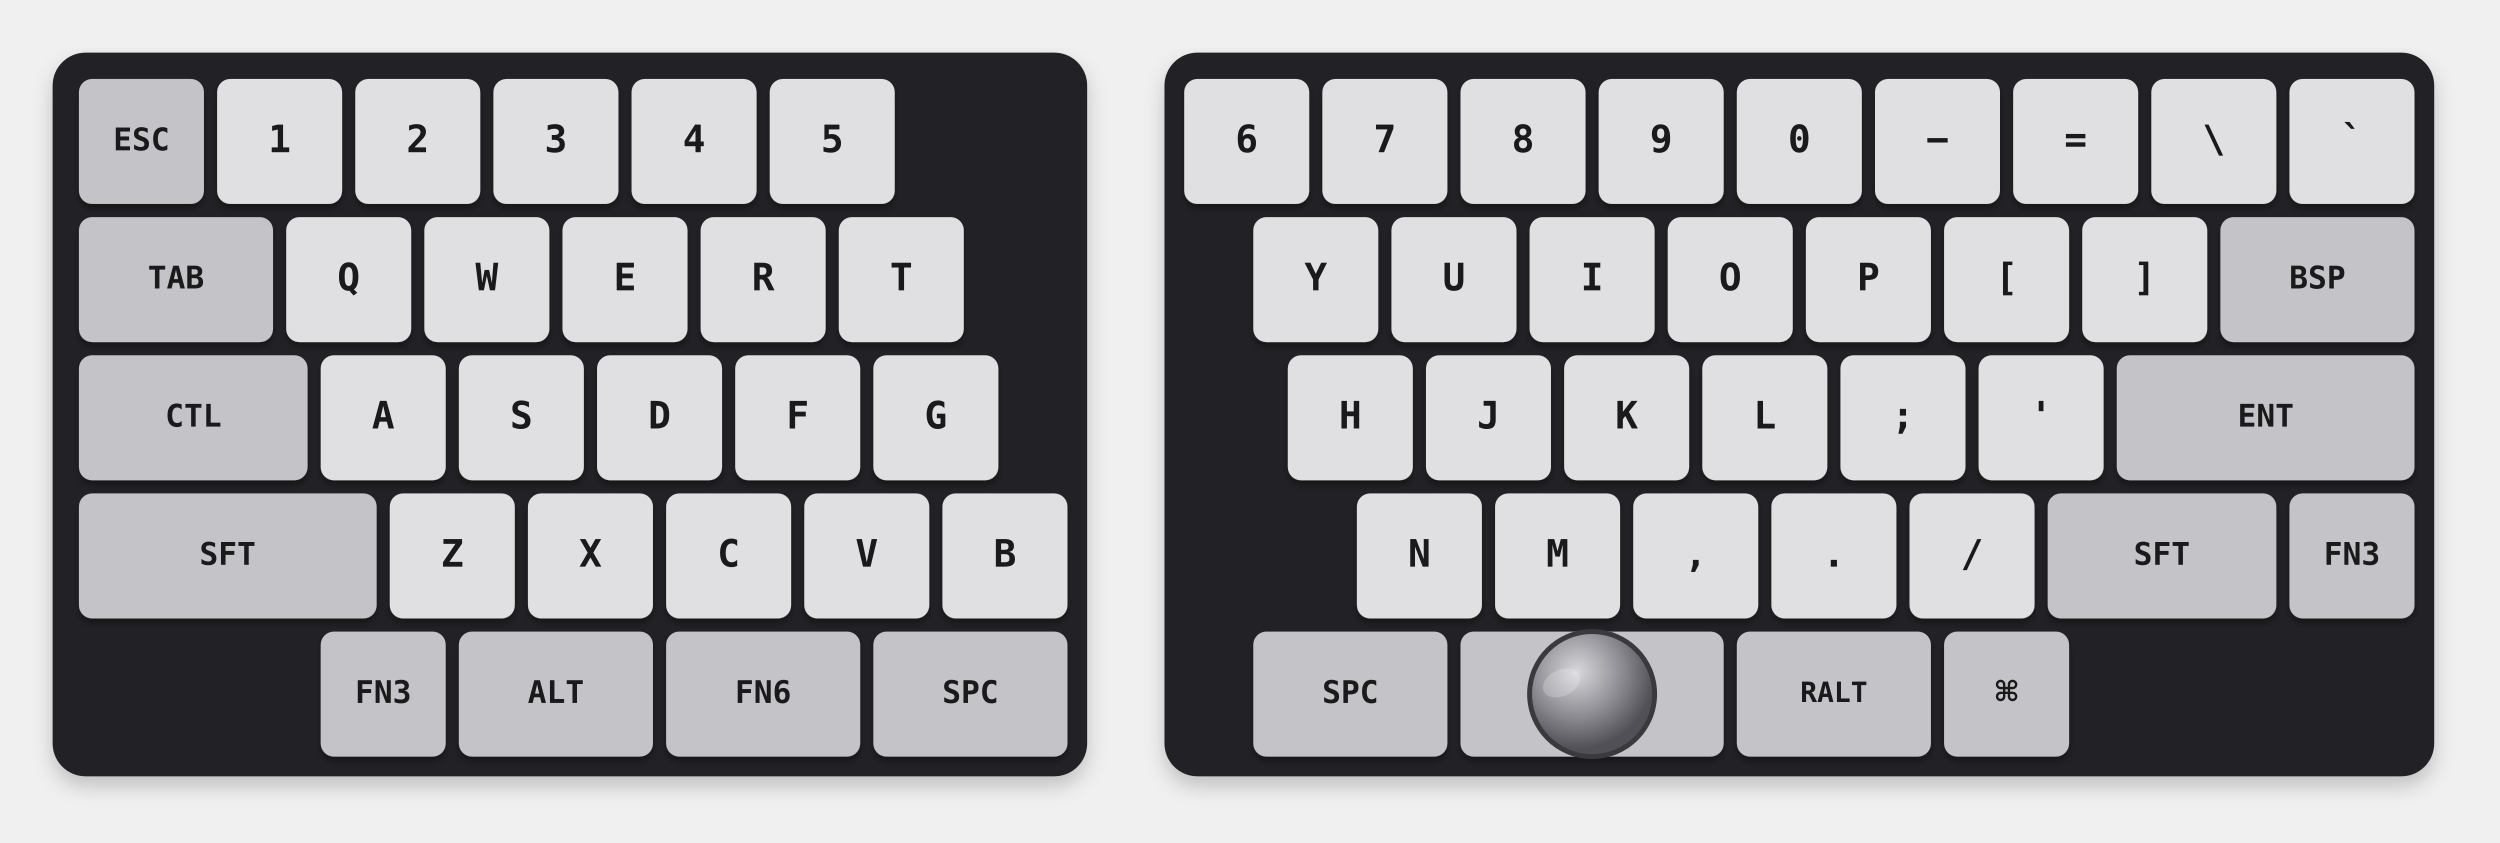
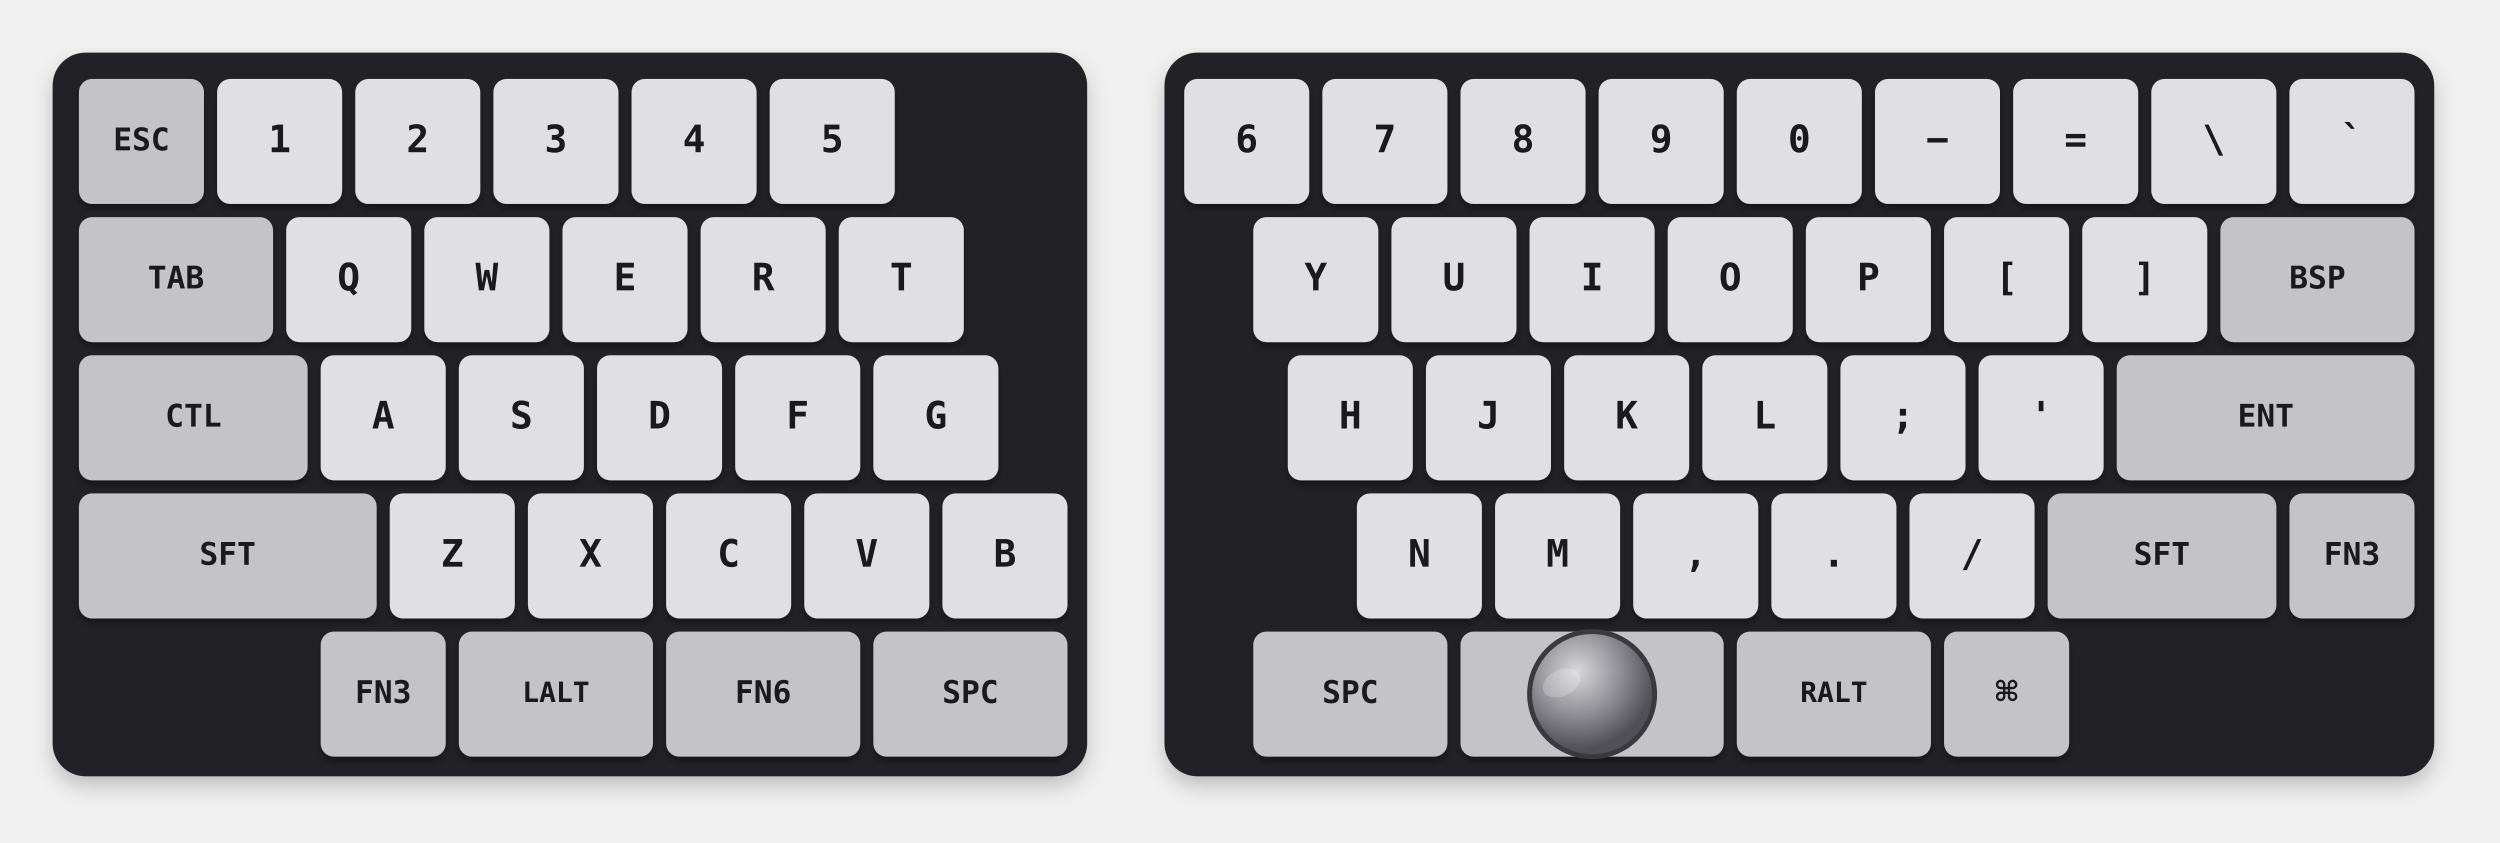
<svg xmlns="http://www.w3.org/2000/svg" width="760" height="256" viewBox="0 0 760 256">
  <defs>
    <radialGradient id="tbg" cx="38%" cy="32%" r="62%">
      <stop offset="0%" stop-color="#d8d8dc" />
      <stop offset="55%" stop-color="#909096" />
      <stop offset="100%" stop-color="#505056" />
    </radialGradient>
    <filter id="ks" x="-5%" y="-10%" width="115%" height="130%">
      <feDropShadow dx="0" dy="1.5" stdDeviation="1" flood-color="#00000055" />
    </filter>
    <filter id="ps" x="-2%" y="-2%" width="108%" height="110%">
      <feDropShadow dx="0" dy="3" stdDeviation="3" flood-color="#00000033" />
    </filter>
  </defs>
  <rect x="16" y="16" width="314.5" height="220.0" rx="10" fill="#242426" filter="url(#ps)" />
  <rect x="354.0" y="16" width="386.0" height="220.0" rx="10" fill="#242426" filter="url(#ps)" />
  <rect x="24.0" y="24" width="38" height="38" rx="4" fill="#c4c4c8" filter="url(#ks)" />
  <text x="43.0" y="43" font-size="9.5" font-weight="600" font-family="'SF Mono',Menlo,Consolas,monospace" fill="#1a1a1c" text-anchor="middle" dominant-baseline="middle">ESC</text>
  <rect x="66.0" y="24" width="38" height="38" rx="4" fill="#e0e0e3" filter="url(#ks)" />
  <text x="85.0" y="43" font-size="11.5" font-weight="600" font-family="'SF Mono',Menlo,Consolas,monospace" fill="#1a1a1c" text-anchor="middle" dominant-baseline="middle">1</text>
  <rect x="108.0" y="24" width="38" height="38" rx="4" fill="#e0e0e3" filter="url(#ks)" />
  <text x="127.0" y="43" font-size="11.5" font-weight="600" font-family="'SF Mono',Menlo,Consolas,monospace" fill="#1a1a1c" text-anchor="middle" dominant-baseline="middle">2</text>
  <rect x="150.0" y="24" width="38" height="38" rx="4" fill="#e0e0e3" filter="url(#ks)" />
  <text x="169.0" y="43" font-size="11.5" font-weight="600" font-family="'SF Mono',Menlo,Consolas,monospace" fill="#1a1a1c" text-anchor="middle" dominant-baseline="middle">3</text>
  <rect x="192.0" y="24" width="38" height="38" rx="4" fill="#e0e0e3" filter="url(#ks)" />
  <text x="211.0" y="43" font-size="11.5" font-weight="600" font-family="'SF Mono',Menlo,Consolas,monospace" fill="#1a1a1c" text-anchor="middle" dominant-baseline="middle">4</text>
  <rect x="234.0" y="24" width="38" height="38" rx="4" fill="#e0e0e3" filter="url(#ks)" />
  <text x="253.0" y="43" font-size="11.5" font-weight="600" font-family="'SF Mono',Menlo,Consolas,monospace" fill="#1a1a1c" text-anchor="middle" dominant-baseline="middle">5</text>
  <rect x="360.0" y="24" width="38" height="38" rx="4" fill="#e0e0e3" filter="url(#ks)" />
  <text x="379.0" y="43" font-size="11.5" font-weight="600" font-family="'SF Mono',Menlo,Consolas,monospace" fill="#1a1a1c" text-anchor="middle" dominant-baseline="middle">6</text>
  <rect x="402.0" y="24" width="38" height="38" rx="4" fill="#e0e0e3" filter="url(#ks)" />
  <text x="421.0" y="43" font-size="11.5" font-weight="600" font-family="'SF Mono',Menlo,Consolas,monospace" fill="#1a1a1c" text-anchor="middle" dominant-baseline="middle">7</text>
  <rect x="444.0" y="24" width="38" height="38" rx="4" fill="#e0e0e3" filter="url(#ks)" />
  <text x="463.0" y="43" font-size="11.5" font-weight="600" font-family="'SF Mono',Menlo,Consolas,monospace" fill="#1a1a1c" text-anchor="middle" dominant-baseline="middle">8</text>
  <rect x="486.0" y="24" width="38" height="38" rx="4" fill="#e0e0e3" filter="url(#ks)" />
  <text x="505.0" y="43" font-size="11.5" font-weight="600" font-family="'SF Mono',Menlo,Consolas,monospace" fill="#1a1a1c" text-anchor="middle" dominant-baseline="middle">9</text>
  <rect x="528.0" y="24" width="38" height="38" rx="4" fill="#e0e0e3" filter="url(#ks)" />
  <text x="547.0" y="43" font-size="11.5" font-weight="600" font-family="'SF Mono',Menlo,Consolas,monospace" fill="#1a1a1c" text-anchor="middle" dominant-baseline="middle">0</text>
  <rect x="570.0" y="24" width="38" height="38" rx="4" fill="#e0e0e3" filter="url(#ks)" />
  <text x="589.0" y="43" font-size="11.5" font-weight="600" font-family="'SF Mono',Menlo,Consolas,monospace" fill="#1a1a1c" text-anchor="middle" dominant-baseline="middle">−</text>
  <rect x="612.0" y="24" width="38" height="38" rx="4" fill="#e0e0e3" filter="url(#ks)" />
  <text x="631.0" y="43" font-size="11.5" font-weight="600" font-family="'SF Mono',Menlo,Consolas,monospace" fill="#1a1a1c" text-anchor="middle" dominant-baseline="middle">=</text>
  <rect x="654.0" y="24" width="38" height="38" rx="4" fill="#e0e0e3" filter="url(#ks)" />
  <text x="673.0" y="43" font-size="11.5" font-weight="600" font-family="'SF Mono',Menlo,Consolas,monospace" fill="#1a1a1c" text-anchor="middle" dominant-baseline="middle">\</text>
  <rect x="696.0" y="24" width="38" height="38" rx="4" fill="#e0e0e3" filter="url(#ks)" />
  <text x="715.0" y="43" font-size="11.5" font-weight="600" font-family="'SF Mono',Menlo,Consolas,monospace" fill="#1a1a1c" text-anchor="middle" dominant-baseline="middle">`</text>
  <rect x="24.0" y="66" width="59" height="38" rx="4" fill="#c4c4c8" filter="url(#ks)" />
  <text x="53.5" y="85" font-size="9.5" font-weight="600" font-family="'SF Mono',Menlo,Consolas,monospace" fill="#1a1a1c" text-anchor="middle" dominant-baseline="middle">TAB</text>
  <rect x="87.0" y="66" width="38" height="38" rx="4" fill="#e0e0e3" filter="url(#ks)" />
  <text x="106.0" y="85" font-size="11.5" font-weight="600" font-family="'SF Mono',Menlo,Consolas,monospace" fill="#1a1a1c" text-anchor="middle" dominant-baseline="middle">Q</text>
  <rect x="129.0" y="66" width="38" height="38" rx="4" fill="#e0e0e3" filter="url(#ks)" />
  <text x="148.0" y="85" font-size="11.5" font-weight="600" font-family="'SF Mono',Menlo,Consolas,monospace" fill="#1a1a1c" text-anchor="middle" dominant-baseline="middle">W</text>
  <rect x="171.0" y="66" width="38" height="38" rx="4" fill="#e0e0e3" filter="url(#ks)" />
  <text x="190.0" y="85" font-size="11.5" font-weight="600" font-family="'SF Mono',Menlo,Consolas,monospace" fill="#1a1a1c" text-anchor="middle" dominant-baseline="middle">E</text>
  <rect x="213.0" y="66" width="38" height="38" rx="4" fill="#e0e0e3" filter="url(#ks)" />
  <text x="232.0" y="85" font-size="11.5" font-weight="600" font-family="'SF Mono',Menlo,Consolas,monospace" fill="#1a1a1c" text-anchor="middle" dominant-baseline="middle">R</text>
  <rect x="255.0" y="66" width="38" height="38" rx="4" fill="#e0e0e3" filter="url(#ks)" />
  <text x="274.0" y="85" font-size="11.5" font-weight="600" font-family="'SF Mono',Menlo,Consolas,monospace" fill="#1a1a1c" text-anchor="middle" dominant-baseline="middle">T</text>
  <rect x="381.0" y="66" width="38" height="38" rx="4" fill="#e0e0e3" filter="url(#ks)" />
  <text x="400.0" y="85" font-size="11.5" font-weight="600" font-family="'SF Mono',Menlo,Consolas,monospace" fill="#1a1a1c" text-anchor="middle" dominant-baseline="middle">Y</text>
  <rect x="423.0" y="66" width="38" height="38" rx="4" fill="#e0e0e3" filter="url(#ks)" />
  <text x="442.0" y="85" font-size="11.5" font-weight="600" font-family="'SF Mono',Menlo,Consolas,monospace" fill="#1a1a1c" text-anchor="middle" dominant-baseline="middle">U</text>
  <rect x="465.0" y="66" width="38" height="38" rx="4" fill="#e0e0e3" filter="url(#ks)" />
  <text x="484.0" y="85" font-size="11.5" font-weight="600" font-family="'SF Mono',Menlo,Consolas,monospace" fill="#1a1a1c" text-anchor="middle" dominant-baseline="middle">I</text>
  <rect x="507.0" y="66" width="38" height="38" rx="4" fill="#e0e0e3" filter="url(#ks)" />
  <text x="526.0" y="85" font-size="11.5" font-weight="600" font-family="'SF Mono',Menlo,Consolas,monospace" fill="#1a1a1c" text-anchor="middle" dominant-baseline="middle">O</text>
  <rect x="549.0" y="66" width="38" height="38" rx="4" fill="#e0e0e3" filter="url(#ks)" />
  <text x="568.0" y="85" font-size="11.5" font-weight="600" font-family="'SF Mono',Menlo,Consolas,monospace" fill="#1a1a1c" text-anchor="middle" dominant-baseline="middle">P</text>
  <rect x="591.0" y="66" width="38" height="38" rx="4" fill="#e0e0e3" filter="url(#ks)" />
  <text x="610.0" y="85" font-size="11.5" font-weight="600" font-family="'SF Mono',Menlo,Consolas,monospace" fill="#1a1a1c" text-anchor="middle" dominant-baseline="middle">[</text>
  <rect x="633.0" y="66" width="38" height="38" rx="4" fill="#e0e0e3" filter="url(#ks)" />
  <text x="652.0" y="85" font-size="11.5" font-weight="600" font-family="'SF Mono',Menlo,Consolas,monospace" fill="#1a1a1c" text-anchor="middle" dominant-baseline="middle">]</text>
  <rect x="675.0" y="66" width="59" height="38" rx="4" fill="#c4c4c8" filter="url(#ks)" />
  <text x="704.5" y="85" font-size="9.5" font-weight="600" font-family="'SF Mono',Menlo,Consolas,monospace" fill="#1a1a1c" text-anchor="middle" dominant-baseline="middle">BSP</text>
  <rect x="24.0" y="108" width="69.5" height="38" rx="4" fill="#c4c4c8" filter="url(#ks)" />
  <text x="58.8" y="127" font-size="9.5" font-weight="600" font-family="'SF Mono',Menlo,Consolas,monospace" fill="#1a1a1c" text-anchor="middle" dominant-baseline="middle">CTL</text>
  <rect x="97.5" y="108" width="38" height="38" rx="4" fill="#e0e0e3" filter="url(#ks)" />
  <text x="116.5" y="127" font-size="11.5" font-weight="600" font-family="'SF Mono',Menlo,Consolas,monospace" fill="#1a1a1c" text-anchor="middle" dominant-baseline="middle">A</text>
  <rect x="139.5" y="108" width="38" height="38" rx="4" fill="#e0e0e3" filter="url(#ks)" />
  <text x="158.5" y="127" font-size="11.5" font-weight="600" font-family="'SF Mono',Menlo,Consolas,monospace" fill="#1a1a1c" text-anchor="middle" dominant-baseline="middle">S</text>
  <rect x="181.5" y="108" width="38" height="38" rx="4" fill="#e0e0e3" filter="url(#ks)" />
  <text x="200.5" y="127" font-size="11.5" font-weight="600" font-family="'SF Mono',Menlo,Consolas,monospace" fill="#1a1a1c" text-anchor="middle" dominant-baseline="middle">D</text>
  <rect x="223.5" y="108" width="38" height="38" rx="4" fill="#e0e0e3" filter="url(#ks)" />
  <text x="242.5" y="127" font-size="11.5" font-weight="600" font-family="'SF Mono',Menlo,Consolas,monospace" fill="#1a1a1c" text-anchor="middle" dominant-baseline="middle">F</text>
  <rect x="265.5" y="108" width="38" height="38" rx="4" fill="#e0e0e3" filter="url(#ks)" />
  <text x="284.5" y="127" font-size="11.5" font-weight="600" font-family="'SF Mono',Menlo,Consolas,monospace" fill="#1a1a1c" text-anchor="middle" dominant-baseline="middle">G</text>
  <rect x="391.5" y="108" width="38" height="38" rx="4" fill="#e0e0e3" filter="url(#ks)" />
  <text x="410.5" y="127" font-size="11.5" font-weight="600" font-family="'SF Mono',Menlo,Consolas,monospace" fill="#1a1a1c" text-anchor="middle" dominant-baseline="middle">H</text>
  <rect x="433.5" y="108" width="38" height="38" rx="4" fill="#e0e0e3" filter="url(#ks)" />
  <text x="452.5" y="127" font-size="11.5" font-weight="600" font-family="'SF Mono',Menlo,Consolas,monospace" fill="#1a1a1c" text-anchor="middle" dominant-baseline="middle">J</text>
  <rect x="475.5" y="108" width="38" height="38" rx="4" fill="#e0e0e3" filter="url(#ks)" />
  <text x="494.5" y="127" font-size="11.5" font-weight="600" font-family="'SF Mono',Menlo,Consolas,monospace" fill="#1a1a1c" text-anchor="middle" dominant-baseline="middle">K</text>
  <rect x="517.5" y="108" width="38" height="38" rx="4" fill="#e0e0e3" filter="url(#ks)" />
  <text x="536.5" y="127" font-size="11.5" font-weight="600" font-family="'SF Mono',Menlo,Consolas,monospace" fill="#1a1a1c" text-anchor="middle" dominant-baseline="middle">L</text>
  <rect x="559.5" y="108" width="38" height="38" rx="4" fill="#e0e0e3" filter="url(#ks)" />
  <text x="578.5" y="127" font-size="11.5" font-weight="600" font-family="'SF Mono',Menlo,Consolas,monospace" fill="#1a1a1c" text-anchor="middle" dominant-baseline="middle">;</text>
  <rect x="601.5" y="108" width="38" height="38" rx="4" fill="#e0e0e3" filter="url(#ks)" />
  <text x="620.5" y="127" font-size="11.5" font-weight="600" font-family="'SF Mono',Menlo,Consolas,monospace" fill="#1a1a1c" text-anchor="middle" dominant-baseline="middle">'</text>
  <rect x="643.5" y="108" width="90.5" height="38" rx="4" fill="#c4c4c8" filter="url(#ks)" />
  <text x="688.8" y="127" font-size="9.5" font-weight="600" font-family="'SF Mono',Menlo,Consolas,monospace" fill="#1a1a1c" text-anchor="middle" dominant-baseline="middle">ENT</text>
  <rect x="24.0" y="150" width="90.5" height="38" rx="4" fill="#c4c4c8" filter="url(#ks)" />
  <text x="69.2" y="169" font-size="9.5" font-weight="600" font-family="'SF Mono',Menlo,Consolas,monospace" fill="#1a1a1c" text-anchor="middle" dominant-baseline="middle">SFT</text>
  <rect x="118.5" y="150" width="38" height="38" rx="4" fill="#e0e0e3" filter="url(#ks)" />
  <text x="137.5" y="169" font-size="11.5" font-weight="600" font-family="'SF Mono',Menlo,Consolas,monospace" fill="#1a1a1c" text-anchor="middle" dominant-baseline="middle">Z</text>
  <rect x="160.5" y="150" width="38" height="38" rx="4" fill="#e0e0e3" filter="url(#ks)" />
  <text x="179.5" y="169" font-size="11.5" font-weight="600" font-family="'SF Mono',Menlo,Consolas,monospace" fill="#1a1a1c" text-anchor="middle" dominant-baseline="middle">X</text>
  <rect x="202.5" y="150" width="38" height="38" rx="4" fill="#e0e0e3" filter="url(#ks)" />
  <text x="221.5" y="169" font-size="11.5" font-weight="600" font-family="'SF Mono',Menlo,Consolas,monospace" fill="#1a1a1c" text-anchor="middle" dominant-baseline="middle">C</text>
  <rect x="244.5" y="150" width="38" height="38" rx="4" fill="#e0e0e3" filter="url(#ks)" />
  <text x="263.5" y="169" font-size="11.5" font-weight="600" font-family="'SF Mono',Menlo,Consolas,monospace" fill="#1a1a1c" text-anchor="middle" dominant-baseline="middle">V</text>
  <rect x="286.5" y="150" width="38" height="38" rx="4" fill="#e0e0e3" filter="url(#ks)" />
  <text x="305.5" y="169" font-size="11.5" font-weight="600" font-family="'SF Mono',Menlo,Consolas,monospace" fill="#1a1a1c" text-anchor="middle" dominant-baseline="middle">B</text>
  <rect x="412.5" y="150" width="38" height="38" rx="4" fill="#e0e0e3" filter="url(#ks)" />
  <text x="431.5" y="169" font-size="11.5" font-weight="600" font-family="'SF Mono',Menlo,Consolas,monospace" fill="#1a1a1c" text-anchor="middle" dominant-baseline="middle">N</text>
  <rect x="454.5" y="150" width="38" height="38" rx="4" fill="#e0e0e3" filter="url(#ks)" />
  <text x="473.5" y="169" font-size="11.5" font-weight="600" font-family="'SF Mono',Menlo,Consolas,monospace" fill="#1a1a1c" text-anchor="middle" dominant-baseline="middle">M</text>
  <rect x="496.5" y="150" width="38" height="38" rx="4" fill="#e0e0e3" filter="url(#ks)" />
  <text x="515.5" y="169" font-size="11.5" font-weight="600" font-family="'SF Mono',Menlo,Consolas,monospace" fill="#1a1a1c" text-anchor="middle" dominant-baseline="middle">,</text>
  <rect x="538.5" y="150" width="38" height="38" rx="4" fill="#e0e0e3" filter="url(#ks)" />
  <text x="557.5" y="169" font-size="11.5" font-weight="600" font-family="'SF Mono',Menlo,Consolas,monospace" fill="#1a1a1c" text-anchor="middle" dominant-baseline="middle">.</text>
  <rect x="580.5" y="150" width="38" height="38" rx="4" fill="#e0e0e3" filter="url(#ks)" />
  <text x="599.5" y="169" font-size="11.5" font-weight="600" font-family="'SF Mono',Menlo,Consolas,monospace" fill="#1a1a1c" text-anchor="middle" dominant-baseline="middle">/</text>
  <rect x="622.5" y="150" width="69.5" height="38" rx="4" fill="#c4c4c8" filter="url(#ks)" />
  <text x="657.2" y="169" font-size="9.5" font-weight="600" font-family="'SF Mono',Menlo,Consolas,monospace" fill="#1a1a1c" text-anchor="middle" dominant-baseline="middle">SFT</text>
  <rect x="696.0" y="150" width="38" height="38" rx="4" fill="#c4c4c8" filter="url(#ks)" />
  <text x="715.0" y="169" font-size="9.5" font-weight="600" font-family="'SF Mono',Menlo,Consolas,monospace" fill="#1a1a1c" text-anchor="middle" dominant-baseline="middle">FN3</text>
  <rect x="97.5" y="192" width="38" height="38" rx="4" fill="#c4c4c8" filter="url(#ks)" />
  <text x="116.5" y="211" font-size="9.5" font-weight="600" font-family="'SF Mono',Menlo,Consolas,monospace" fill="#1a1a1c" text-anchor="middle" dominant-baseline="middle">FN3</text>
  <rect x="139.5" y="192" width="59" height="38" rx="4" fill="#c4c4c8" filter="url(#ks)" />
-   <text x="169.0" y="211" font-size="9.5" font-weight="600" font-family="'SF Mono',Menlo,Consolas,monospace" fill="#1a1a1c" text-anchor="middle" dominant-baseline="middle">ALT</text>
+   <text x="169.0" y="211" font-size="8.5" font-weight="600" font-family="'SF Mono',Menlo,Consolas,monospace" fill="#1a1a1c" text-anchor="middle" dominant-baseline="middle">LALT</text>
  <rect x="202.5" y="192" width="59" height="38" rx="4" fill="#c4c4c8" filter="url(#ks)" />
  <text x="232.0" y="211" font-size="9.5" font-weight="600" font-family="'SF Mono',Menlo,Consolas,monospace" fill="#1a1a1c" text-anchor="middle" dominant-baseline="middle">FN6</text>
  <rect x="265.5" y="192" width="59" height="38" rx="4" fill="#c4c4c8" filter="url(#ks)" />
  <text x="295.0" y="211" font-size="9.5" font-weight="600" font-family="'SF Mono',Menlo,Consolas,monospace" fill="#1a1a1c" text-anchor="middle" dominant-baseline="middle">SPC</text>
  <rect x="381.0" y="192" width="59" height="38" rx="4" fill="#c4c4c8" filter="url(#ks)" />
  <text x="410.5" y="211" font-size="9.5" font-weight="600" font-family="'SF Mono',Menlo,Consolas,monospace" fill="#1a1a1c" text-anchor="middle" dominant-baseline="middle">SPC</text>
  <rect x="528.0" y="192" width="59" height="38" rx="4" fill="#c4c4c8" filter="url(#ks)" />
  <text x="557.5" y="211" font-size="8.5" font-weight="600" font-family="'SF Mono',Menlo,Consolas,monospace" fill="#1a1a1c" text-anchor="middle" dominant-baseline="middle">RALT</text>
  <rect x="591.0" y="192" width="38" height="38" rx="4" fill="#c4c4c8" filter="url(#ks)" />
  <text x="610.0" y="211" font-size="11.5" font-weight="600" font-family="'SF Mono',Menlo,Consolas,monospace" fill="#1a1a1c" text-anchor="middle" dominant-baseline="middle">⌘</text>
  <rect x="444.0" y="192" width="80" height="38" rx="4" fill="#c4c4c8" filter="url(#ks)" />
  <circle cx="484.0" cy="211.0" r="19" fill="url(#tbg)" stroke="#3a3a3e" stroke-width="1.5" />
  <ellipse cx="477.0" cy="204.0" rx="6" ry="4" fill="white" fill-opacity="0.22" transform="rotate(-25,484.0,211.0)" />
</svg>
